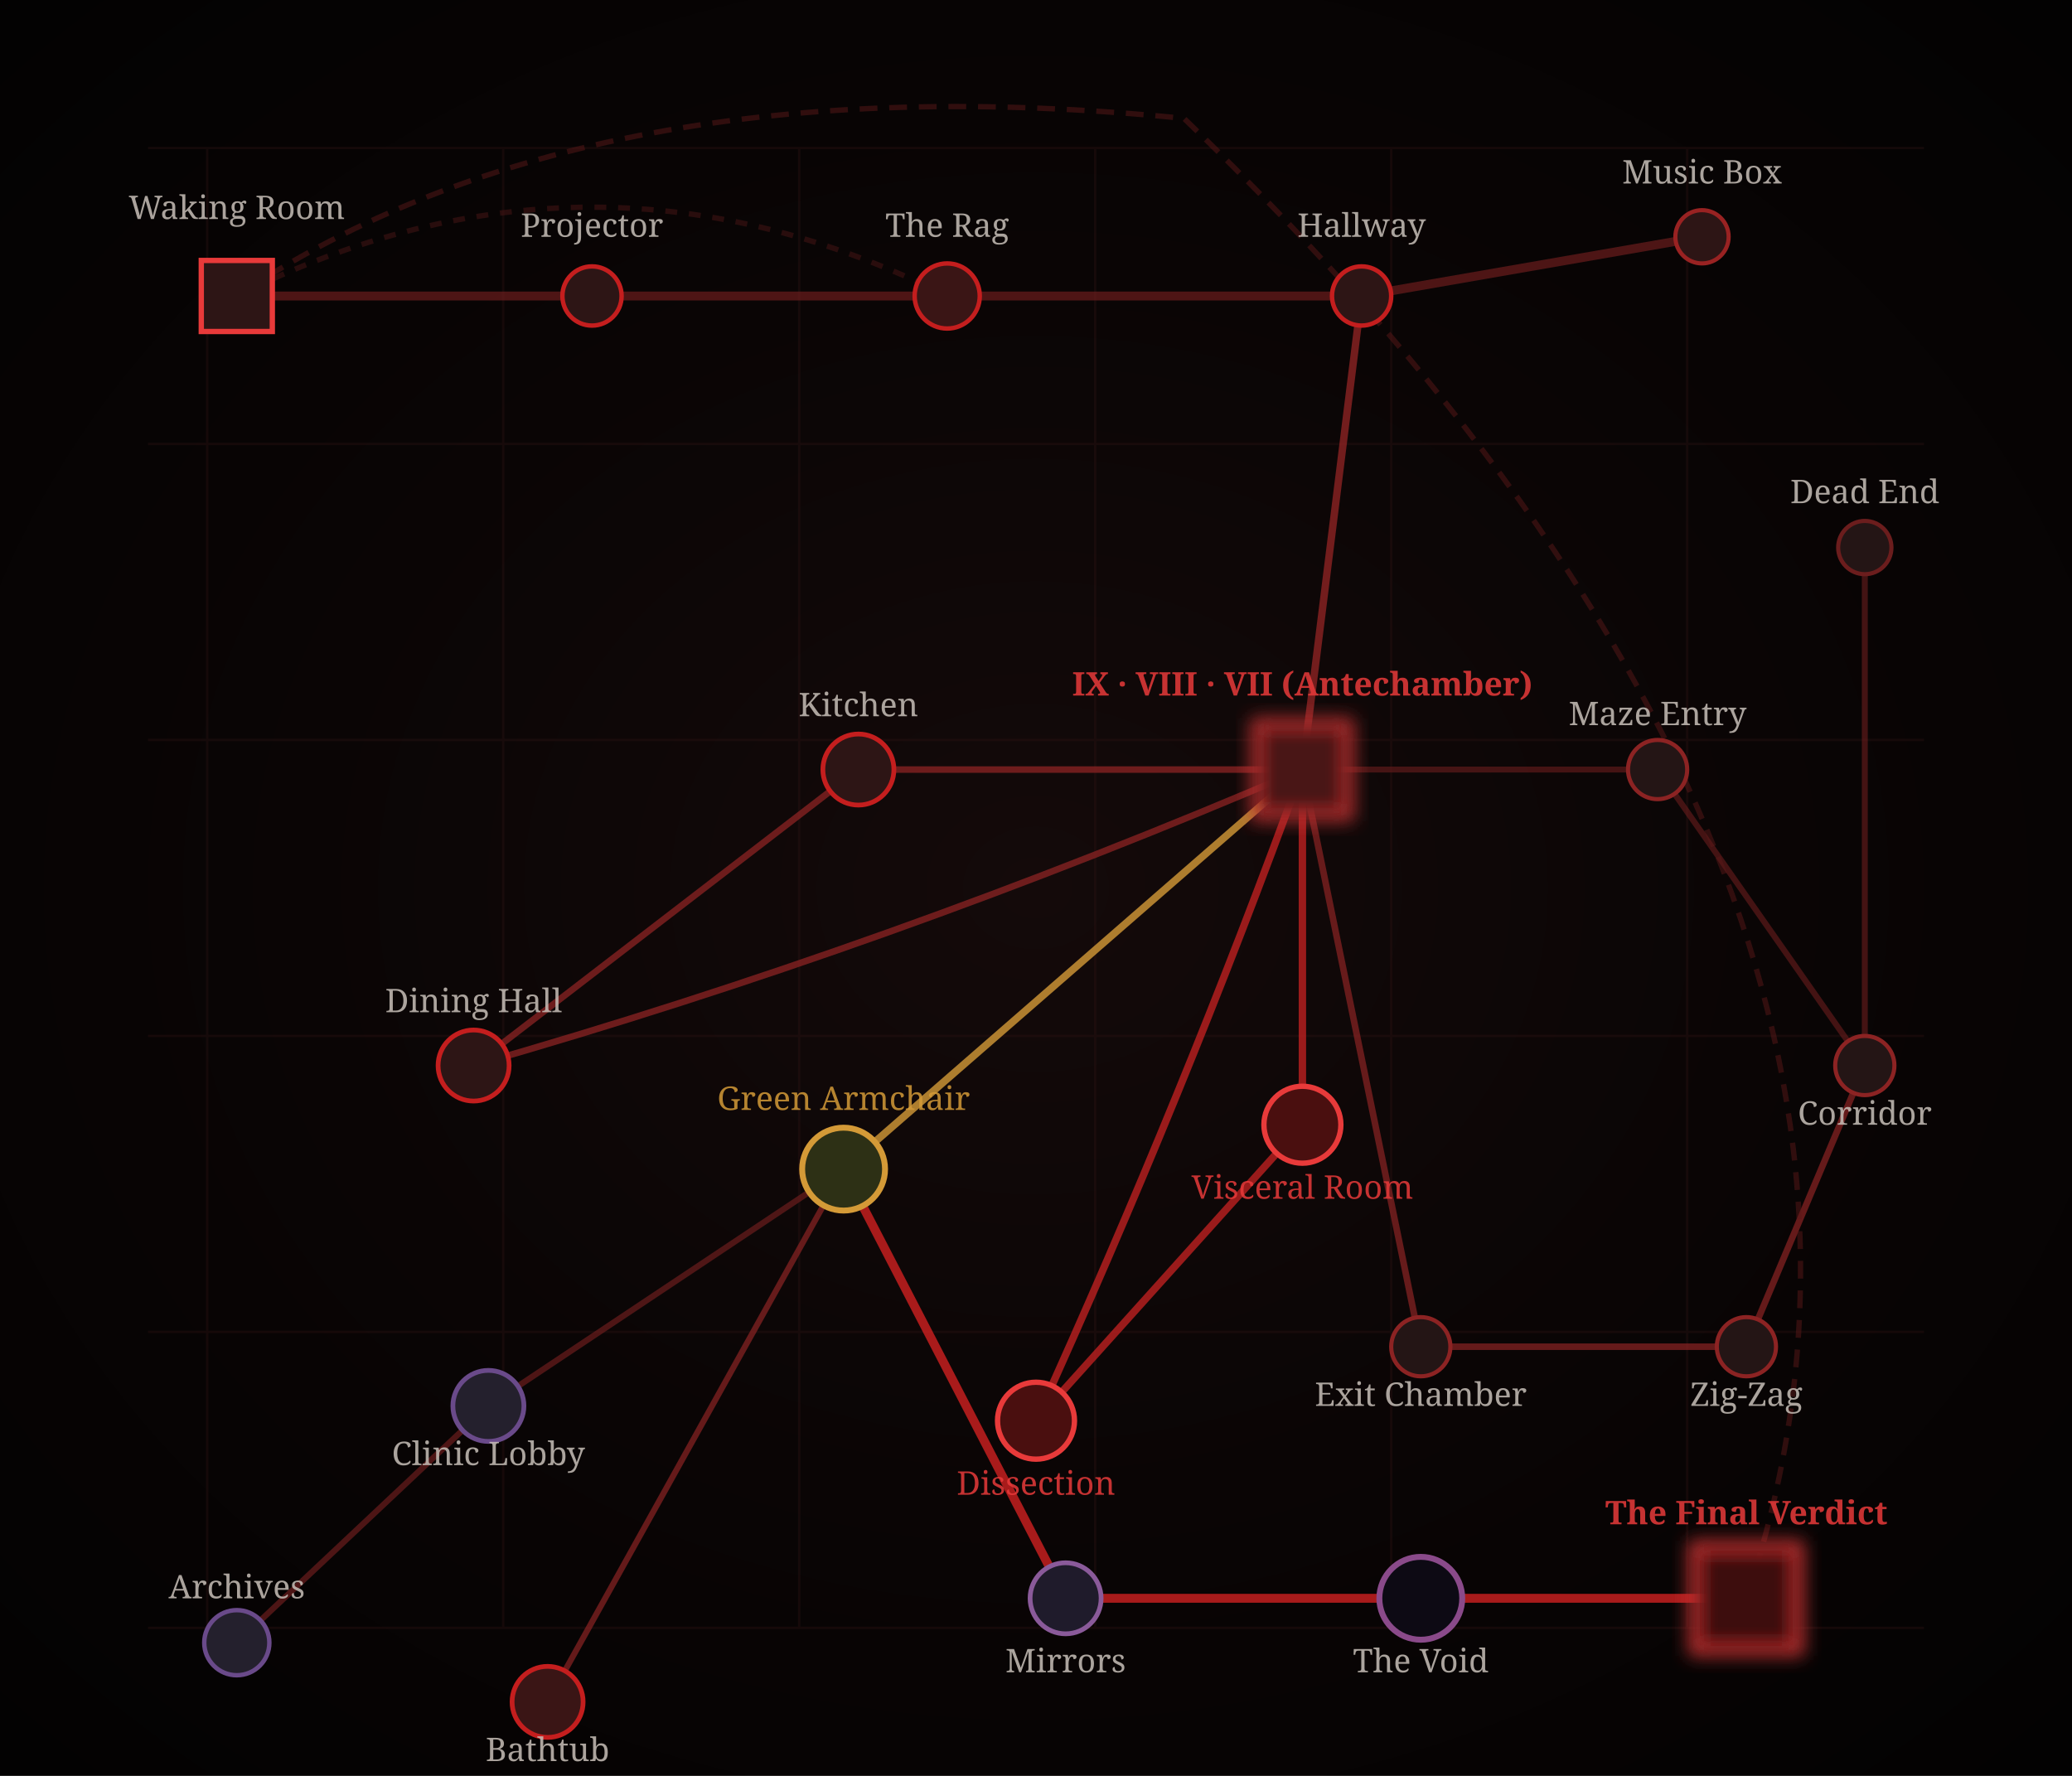
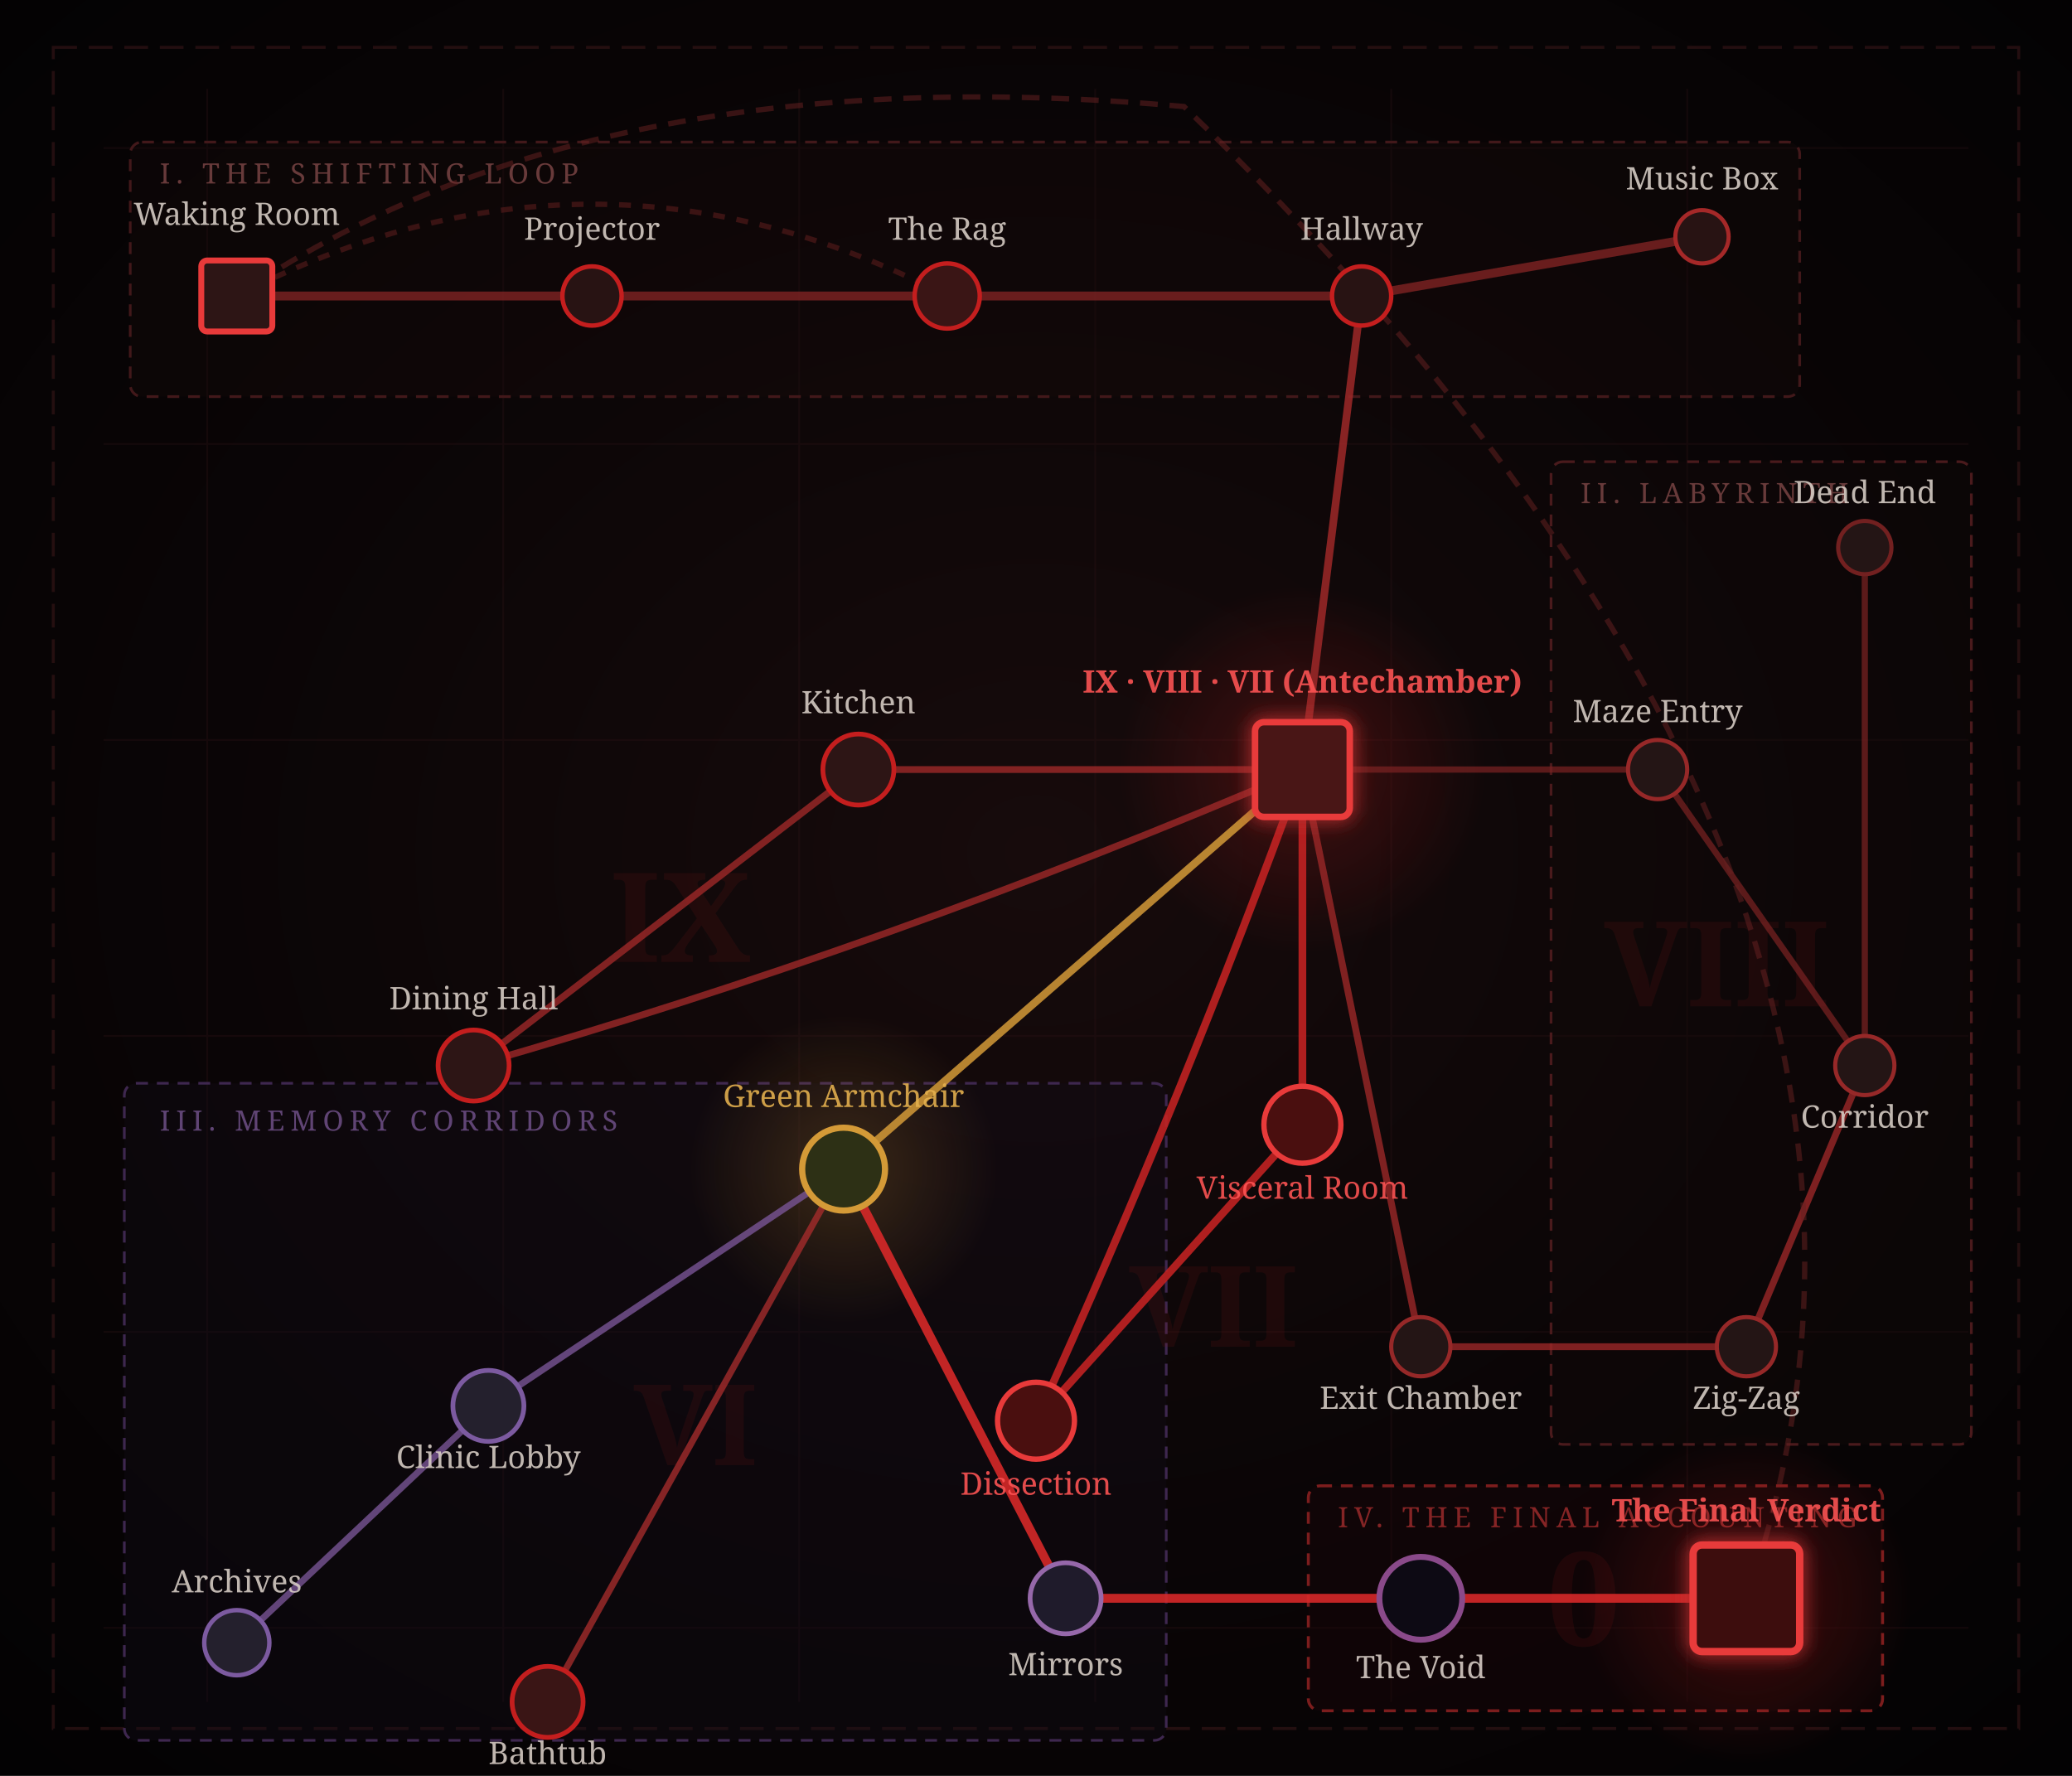
<svg xmlns="http://www.w3.org/2000/svg" viewBox="0 0 700 600" width="700" height="600">
  <defs>
-     <radialGradient id="vb-void" cx="50%" cy="50%" r="70%">
-       <stop offset="0%" stop-color="#140a0a" />
-       <stop offset="50%" stop-color="#0a0505" />
-       <stop offset="100%" stop-color="#030202" />
+     <radialGradient id="vb-void" cx="50%" cy="48%" r="72%">
+       <stop offset="0%" stop-color="#170b0c" />
+       <stop offset="55%" stop-color="#0a0506" />
+       <stop offset="100%" stop-color="#030203" />
    </radialGradient>
-     <filter id="vb-glow" x="-20%" y="-20%" width="140%" height="140%">
-       <feGaussianBlur stdDeviation="3" />
+     <radialGradient id="vb-crimson-halo" cx="50%" cy="50%" r="50%">
+       <stop offset="0%" stop-color="#c41e1e" stop-opacity="0.28" />
+       <stop offset="100%" stop-color="#c41e1e" stop-opacity="0" />
+     </radialGradient>
+     <radialGradient id="vb-amber-halo" cx="50%" cy="50%" r="50%">
+       <stop offset="0%" stop-color="#d49a37" stop-opacity="0.22" />
+       <stop offset="100%" stop-color="#d49a37" stop-opacity="0" />
+     </radialGradient>
+     <filter id="vb-glow" x="-25%" y="-25%" width="150%" height="150%">
+       <feGaussianBlur stdDeviation="3.2" result="blur" />
+       <feMerge>
+         <feMergeNode in="blur" />
+         <feMergeNode in="SourceGraphic" />
+       </feMerge>
    </filter>
  </defs>
  <rect x="0" y="0" width="700" height="600" fill="url(#vb-void)" />
-   <g stroke="#2a1212" stroke-width="0.8" opacity="0.4">
-     <line x1="50" y1="50" x2="650" y2="50" />
-     <line x1="50" y1="150" x2="650" y2="150" />
-     <line x1="50" y1="250" x2="650" y2="250" />
-     <line x1="50" y1="350" x2="650" y2="350" />
-     <line x1="50" y1="450" x2="650" y2="450" />
-     <line x1="50" y1="550" x2="650" y2="550" />
-     <line x1="70" y1="50" x2="70" y2="550" />
-     <line x1="170" y1="50" x2="170" y2="550" />
-     <line x1="270" y1="50" x2="270" y2="550" />
-     <line x1="370" y1="50" x2="370" y2="550" />
-     <line x1="470" y1="50" x2="470" y2="550" />
-     <line x1="570" y1="50" x2="570" y2="550" />
+   <g stroke="#2a1214" stroke-width="0.6" opacity="0.35">
+     <line x1="35" y1="50" x2="665" y2="50" />
+     <line x1="35" y1="150" x2="665" y2="150" />
+     <line x1="35" y1="250" x2="665" y2="250" />
+     <line x1="35" y1="350" x2="665" y2="350" />
+     <line x1="35" y1="450" x2="665" y2="450" />
+     <line x1="35" y1="550" x2="665" y2="550" />
+     <line x1="70" y1="30" x2="70" y2="575" />
+     <line x1="170" y1="30" x2="170" y2="575" />
+     <line x1="270" y1="30" x2="270" y2="575" />
+     <line x1="370" y1="30" x2="370" y2="575" />
+     <line x1="470" y1="30" x2="470" y2="575" />
+     <line x1="570" y1="30" x2="570" y2="575" />
  </g>
-   <path d="M 80 100 L 200 100 L 320 100 L 460 100 L 575 80" fill="none" stroke="#6b1d1d" stroke-width="3" opacity="0.7" />
-   <path d="M 320 100 Q 200 40 80 100" fill="none" stroke="#4a1515" stroke-width="1.8" stroke-dasharray="4 4" opacity="0.5" />
-   <path d="M 460 100 L 440 260" fill="none" stroke="#8c2323" stroke-width="2.5" opacity="0.8" />
-   <path d="M 440 260 L 290 260 L 160 360 Q 300 320 440 260" fill="none" stroke="#8c2323" stroke-width="2.2" opacity="0.75" />
-   <path d="M 440 260 L 560 260 L 630 360 L 630 185" fill="none" stroke="#6b1d1d" stroke-width="2" opacity="0.6" />
-   <path d="M 630 360 L 590 455 L 480 455 L 440 260" fill="none" stroke="#8c2323" stroke-width="2.2" opacity="0.7" />
-   <path d="M 440 260 L 440 380 L 350 480 Q 400 370 440 260" fill="none" stroke="#b31e1e" stroke-width="2.5" opacity="0.85" />
-   <path d="M 440 260 L 285 395" fill="none" stroke="#d49a37" stroke-width="2.5" opacity="0.8" />
-   <path d="M 285 395 L 165 475 L 80 555" fill="none" stroke="#6b1d1d" stroke-width="2" opacity="0.7" />
-   <path d="M 285 395 L 185 575" fill="none" stroke="#8c2323" stroke-width="2" opacity="0.7" />
-   <path d="M 285 395 L 360 540 L 480 540 L 590 540" fill="none" stroke="#c41e1e" stroke-width="3" opacity="0.85" />
-   <path d="M 590 540 Q 670 300 400 40 Q 200 20 80 100" fill="none" stroke="#5a1818" stroke-width="1.8" stroke-dasharray="6 4" opacity="0.5" />
-   <rect x="68" y="88" width="24" height="24" fill="#2d1515" stroke="#e83a3a" stroke-width="1.8" />
-   <circle cx="200" cy="100" r="10" fill="#2d1515" stroke="#c41e1e" stroke-width="1.5" />
+   <rect x="18" y="16" width="664" height="568" fill="none" stroke="#3c181a" stroke-width="1" stroke-dasharray="8 4" opacity="0.55" />
+   <rect x="44" y="48" width="564" height="86" rx="4" fill="#180a0b" fill-opacity="0.32" stroke="#42181a" stroke-width="0.9" stroke-dasharray="4 3" />
+   <rect x="524" y="156" width="142" height="332" rx="4" fill="#14090b" fill-opacity="0.34" stroke="#4a1a1c" stroke-width="0.9" stroke-dasharray="4 3" />
+   <rect x="42" y="366" width="352" height="222" rx="4" fill="#120c18" fill-opacity="0.35" stroke="#3e274f" stroke-width="0.9" stroke-dasharray="4 3" />
+   <rect x="442" y="502" width="194" height="76" rx="4" fill="#1a0709" fill-opacity="0.4" stroke="#7c1d1d" stroke-width="1" stroke-dasharray="4 3" />
+   <g font-family="Georgia, serif" font-weight="bold" fill="#7a1515" opacity="0.16" text-anchor="middle">
+     <text x="230" y="325" font-size="42">IX</text>
+     <text x="580" y="340" font-size="40">VIII</text>
+     <text x="410" y="455" font-size="38">VII</text>
+     <text x="235" y="495" font-size="38">VI</text>
+     <text x="535" y="556" font-size="44">0</text>
+   </g>
+   <circle cx="440" cy="260" r="62" fill="url(#vb-crimson-halo)" />
+   <circle cx="285" cy="395" r="52" fill="url(#vb-amber-halo)" />
+   <circle cx="590" cy="540" r="56" fill="url(#vb-crimson-halo)" />
+   <g font-family="Georgia, serif" font-size="9.5" letter-spacing="2" fill="#8b4d4d" opacity="0.72">
+     <text x="54" y="62">I. THE SHIFTING LOOP</text>
+     <text x="534" y="170">II. LABYRINTH</text>
+     <text x="54" y="382" fill="#7f5c9c">III. MEMORY CORRIDORS</text>
+     <text x="452" y="516" fill="#b33030">IV. THE FINAL ACCOUNTING</text>
+   </g>
+   <path d="M 80 100 L 200 100 L 320 100 L 460 100 L 575 80" fill="none" stroke="#7c2222" stroke-width="3" opacity="0.82" />
+   <path d="M 320 100 Q 200 38 80 100" fill="none" stroke="#5b1b1b" stroke-width="1.8" stroke-dasharray="4 4" opacity="0.58" />
+   <path d="M 460 100 L 440 260" fill="none" stroke="#9e2828" stroke-width="2.6" opacity="0.85" />
+   <path d="M 440 260 L 290 260 L 160 360 Q 300 320 440 260" fill="none" stroke="#9e2828" stroke-width="2.3" opacity="0.8" />
+   <path d="M 440 260 L 560 260 L 630 360 L 630 185" fill="none" stroke="#7c2222" stroke-width="2.1" opacity="0.7" />
+   <path d="M 630 360 L 590 455 L 480 455 L 440 260" fill="none" stroke="#9e2828" stroke-width="2.3" opacity="0.78" />
+   <path d="M 440 260 L 440 380 L 350 480 Q 400 370 440 260" fill="none" stroke="#c42222" stroke-width="2.6" opacity="0.88" />
+   <path d="M 440 260 L 285 395" fill="none" stroke="#d49a37" stroke-width="2.6" opacity="0.85" />
+   <path d="M 285 395 L 165 475 L 80 555" fill="none" stroke="#7b5698" stroke-width="2.2" opacity="0.78" />
+   <path d="M 285 395 L 185 575" fill="none" stroke="#a62c2c" stroke-width="2.2" opacity="0.78" />
+   <path d="M 285 395 L 360 540 L 480 540 L 590 540" fill="none" stroke="#d62828" stroke-width="3" opacity="0.9" />
+   <path d="M 590 540 Q 674 300 400 36 Q 200 18 80 100" fill="none" stroke="#662020" stroke-width="1.8" stroke-dasharray="6 4" opacity="0.52" />
+   <rect x="68" y="88" width="24" height="24" rx="2" fill="#2d1515" stroke="#e83a3a" stroke-width="2" />
+   <circle cx="200" cy="100" r="10" fill="#281313" stroke="#c41e1e" stroke-width="1.5" />
  <circle cx="320" cy="100" r="11" fill="#3a1515" stroke="#c41e1e" stroke-width="1.5" />
-   <circle cx="460" cy="100" r="10" fill="#2d1515" stroke="#c41e1e" stroke-width="1.5" />
-   <circle cx="575" cy="80" r="9" fill="#2d1515" stroke="#992222" stroke-width="1.4" />
-   <rect x="424" y="244" width="32" height="32" fill="#4a1515" stroke="#e83a3a" stroke-width="2.2" filter="url(#vb-glow)" />
+   <circle cx="460" cy="100" r="10" fill="#281313" stroke="#c41e1e" stroke-width="1.5" />
+   <circle cx="575" cy="80" r="9" fill="#281313" stroke="#a52828" stroke-width="1.4" />
+   <rect x="424" y="244" width="32" height="32" rx="3" fill="#4a1515" stroke="#e83a3a" stroke-width="2.2" filter="url(#vb-glow)" />
  <circle cx="290" cy="260" r="12" fill="#2d1515" stroke="#c41e1e" stroke-width="1.6" />
  <circle cx="160" cy="360" r="12" fill="#2d1515" stroke="#c41e1e" stroke-width="1.6" />
-   <circle cx="560" cy="260" r="10" fill="#241515" stroke="#8c2323" stroke-width="1.4" />
-   <circle cx="630" cy="360" r="10" fill="#241515" stroke="#8c2323" stroke-width="1.4" />
-   <circle cx="630" cy="185" r="9" fill="#241515" stroke="#6b1d1d" stroke-width="1.4" />
-   <circle cx="590" cy="455" r="10" fill="#241515" stroke="#8c2323" stroke-width="1.4" />
-   <circle cx="480" cy="455" r="10" fill="#241515" stroke="#8c2323" stroke-width="1.4" />
+   <circle cx="560" cy="260" r="10" fill="#241515" stroke="#962828" stroke-width="1.4" />
+   <circle cx="630" cy="360" r="10" fill="#241515" stroke="#962828" stroke-width="1.4" />
+   <circle cx="630" cy="185" r="9" fill="#241515" stroke="#722020" stroke-width="1.4" />
+   <circle cx="590" cy="455" r="10" fill="#241515" stroke="#962828" stroke-width="1.4" />
+   <circle cx="480" cy="455" r="10" fill="#241515" stroke="#962828" stroke-width="1.4" />
  <circle cx="440" cy="380" r="13" fill="#4a0f0f" stroke="#e83a3a" stroke-width="1.8" />
  <circle cx="350" cy="480" r="13" fill="#4a0f0f" stroke="#e83a3a" stroke-width="1.8" />
-   <circle cx="285" cy="395" r="14" fill="#2d3015" stroke="#d49a37" stroke-width="2" />
-   <circle cx="165" cy="475" r="12" fill="#24202d" stroke="#6a4a8a" stroke-width="1.6" />
-   <circle cx="80" cy="555" r="11" fill="#24202d" stroke="#6a4a8a" stroke-width="1.5" />
+   <circle cx="285" cy="395" r="14" fill="#2d3015" stroke="#d49a37" stroke-width="2.1" />
+   <circle cx="165" cy="475" r="12" fill="#24202d" stroke="#7c5aa0" stroke-width="1.6" />
+   <circle cx="80" cy="555" r="11" fill="#24202d" stroke="#7c5aa0" stroke-width="1.5" />
  <circle cx="185" cy="575" r="12" fill="#3a1515" stroke="#c41e1e" stroke-width="1.6" />
-   <circle cx="360" cy="540" r="12" fill="#1f1b2b" stroke="#8a5a9a" stroke-width="1.6" />
+   <circle cx="360" cy="540" r="12" fill="#1f1b2b" stroke="#9668aa" stroke-width="1.6" />
  <circle cx="480" cy="540" r="14" fill="#0d0a14" stroke="#8a4a8a" stroke-width="2" />
-   <rect x="572" y="522" width="36" height="36" fill="#3d0a0a" stroke="#e83a3a" stroke-width="2.5" filter="url(#vb-glow)" />
-   <g font-family="'Cinzel', Georgia, serif" font-size="11" fill="#c8c0b8" opacity="0.85" text-anchor="middle">
-     <text x="80" y="74">Waking Room</text>
-     <text x="200" y="80">Projector</text>
-     <text x="320" y="80">The Rag</text>
-     <text x="460" y="80">Hallway</text>
-     <text x="575" y="62">Music Box</text>
-     <text x="440" y="235" font-weight="bold" fill="#e83a3a">IX · VIII · VII (Antechamber)</text>
-     <text x="290" y="242">Kitchen</text>
-     <text x="160" y="342">Dining Hall</text>
-     <text x="560" y="245">Maze Entry</text>
-     <text x="630" y="380">Corridor</text>
+   <rect x="572" y="522" width="36" height="36" rx="3" fill="#3d0a0a" stroke="#e83a3a" stroke-width="2.5" filter="url(#vb-glow)" />
+   <g font-family="'Cinzel', Georgia, serif" font-size="10.5" fill="#d8cec6" opacity="0.88" text-anchor="middle">
+     <text x="80" y="76">Waking Room</text>
+     <text x="200" y="81">Projector</text>
+     <text x="320" y="81">The Rag</text>
+     <text x="460" y="81">Hallway</text>
+     <text x="575" y="64">Music Box</text>
+     <text x="440" y="234" font-weight="bold" fill="#ff5454">IX · VIII · VII (Antechamber)</text>
+     <text x="290" y="241">Kitchen</text>
+     <text x="160" y="341">Dining Hall</text>
+     <text x="560" y="244">Maze Entry</text>
+     <text x="630" y="381">Corridor</text>
    <text x="630" y="170">Dead End</text>
-     <text x="590" y="475">Zig-Zag</text>
-     <text x="480" y="475">Exit Chamber</text>
-     <text x="440" y="405" fill="#e83a3a">Visceral Room</text>
-     <text x="350" y="505" fill="#e83a3a">Dissection</text>
-     <text x="285" y="375" fill="#d49a37">Green Armchair</text>
-     <text x="165" y="495">Clinic Lobby</text>
-     <text x="80" y="540">Archives</text>
-     <text x="185" y="595">Bathtub</text>
-     <text x="360" y="565">Mirrors</text>
-     <text x="480" y="565">The Void</text>
-     <text x="590" y="515" font-weight="bold" fill="#e83a3a">The Final Verdict</text>
+     <text x="590" y="476">Zig-Zag</text>
+     <text x="480" y="476">Exit Chamber</text>
+     <text x="440" y="405" fill="#ff5454">Visceral Room</text>
+     <text x="350" y="505" fill="#ff5454">Dissection</text>
+     <text x="285" y="374" fill="#e5b14e">Green Armchair</text>
+     <text x="165" y="496">Clinic Lobby</text>
+     <text x="80" y="538">Archives</text>
+     <text x="185" y="596">Bathtub</text>
+     <text x="360" y="566">Mirrors</text>
+     <text x="480" y="567">The Void</text>
+     <text x="590" y="514" font-weight="bold" fill="#ff5454">The Final Verdict</text>
  </g>
</svg>
